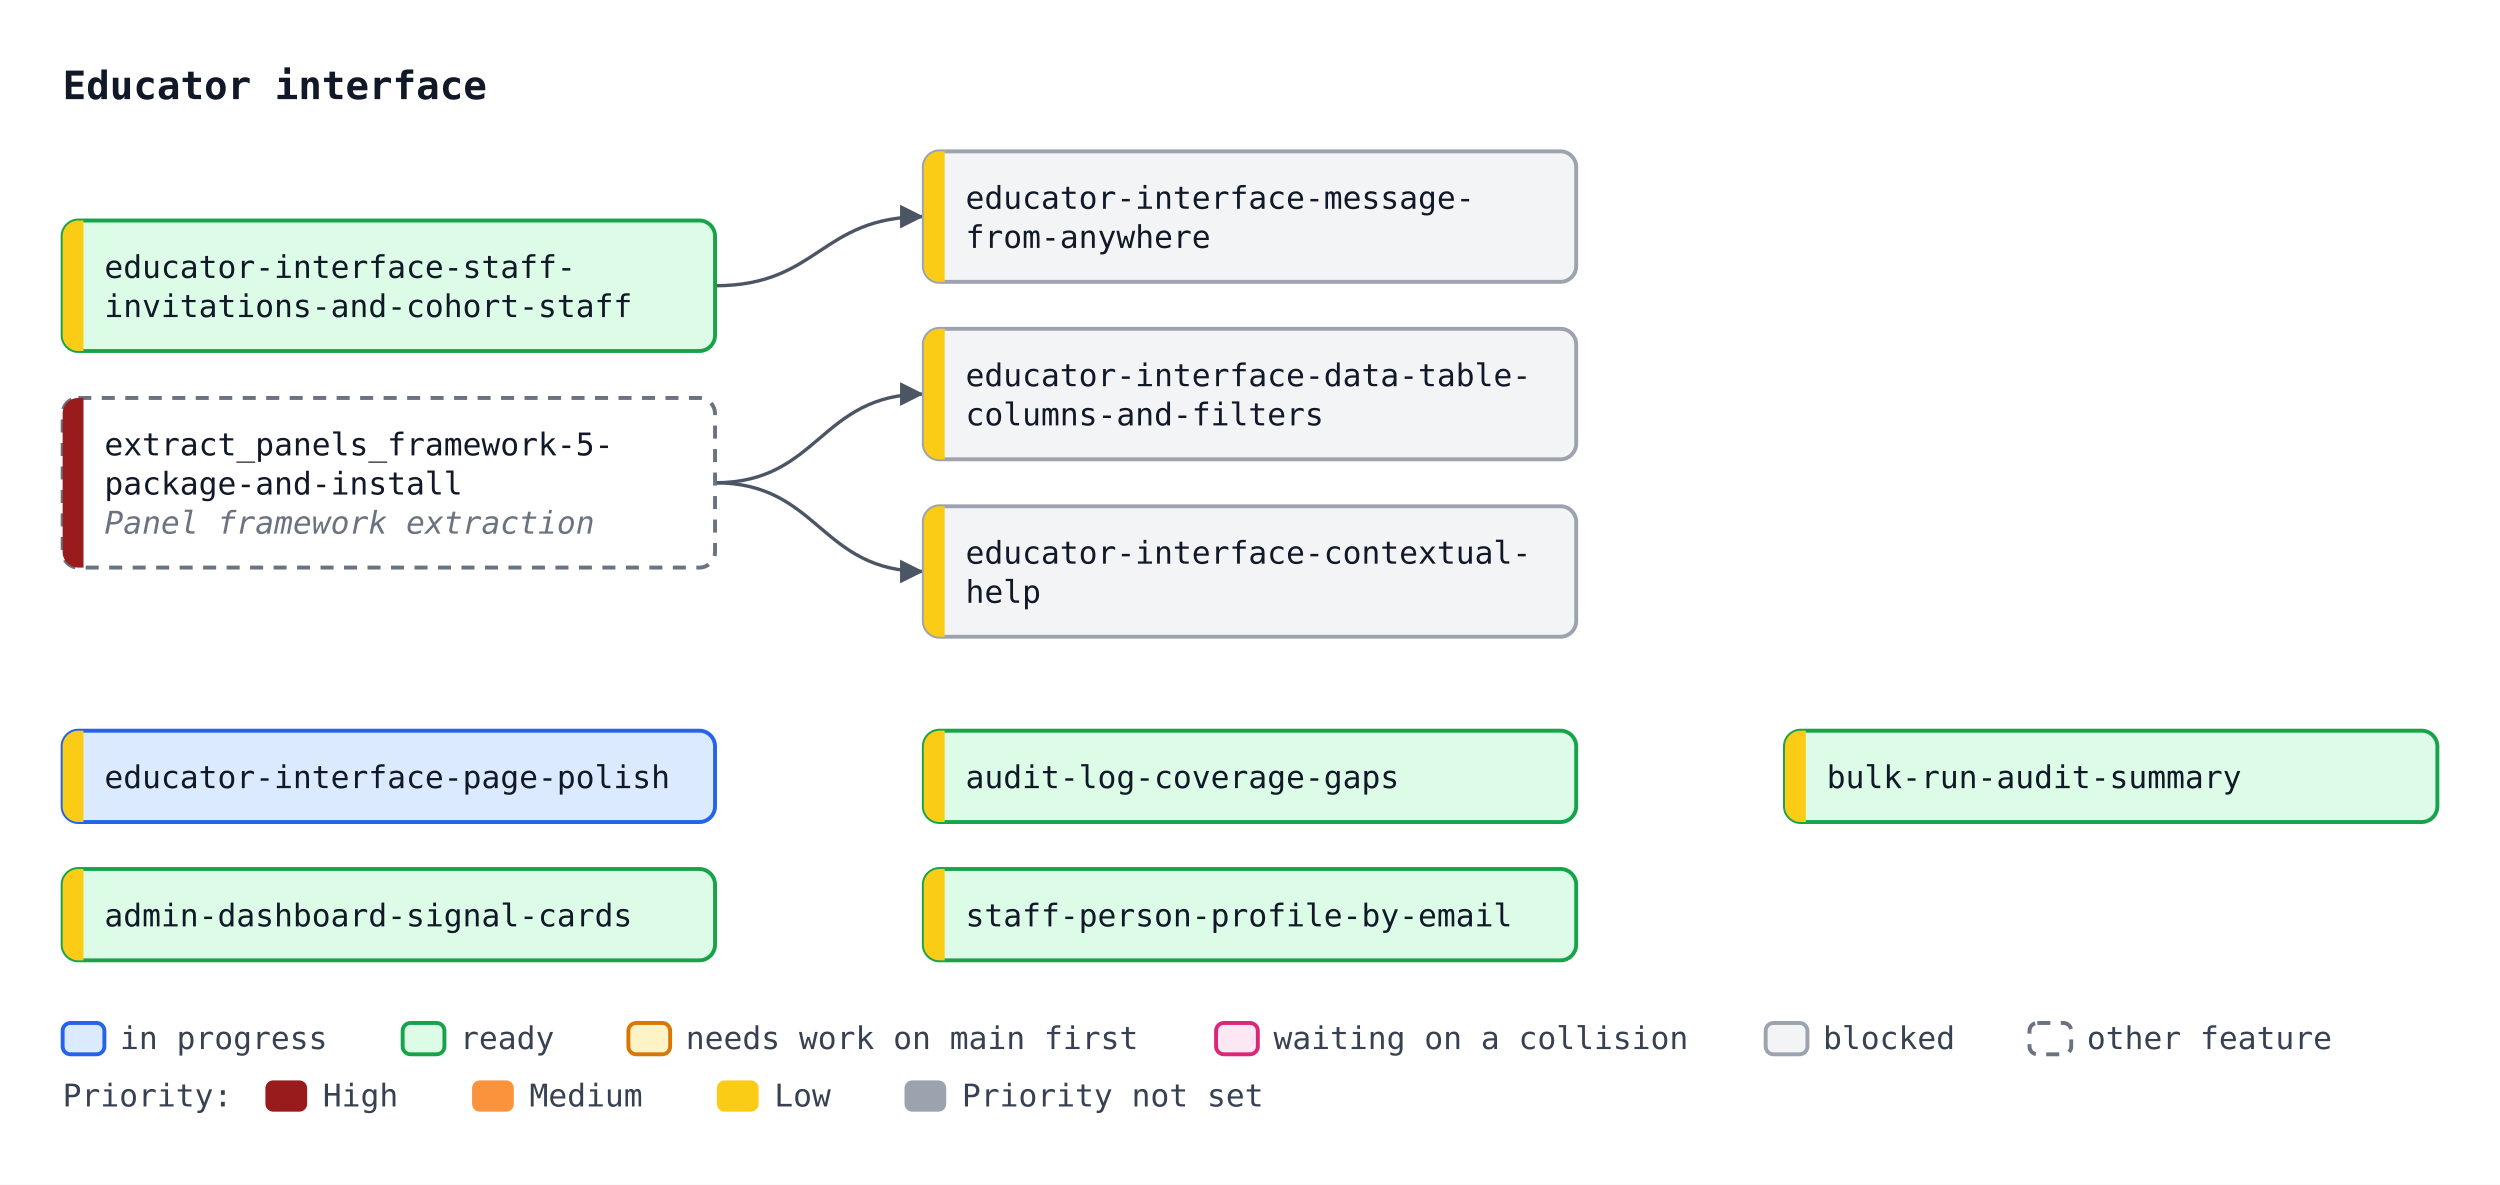
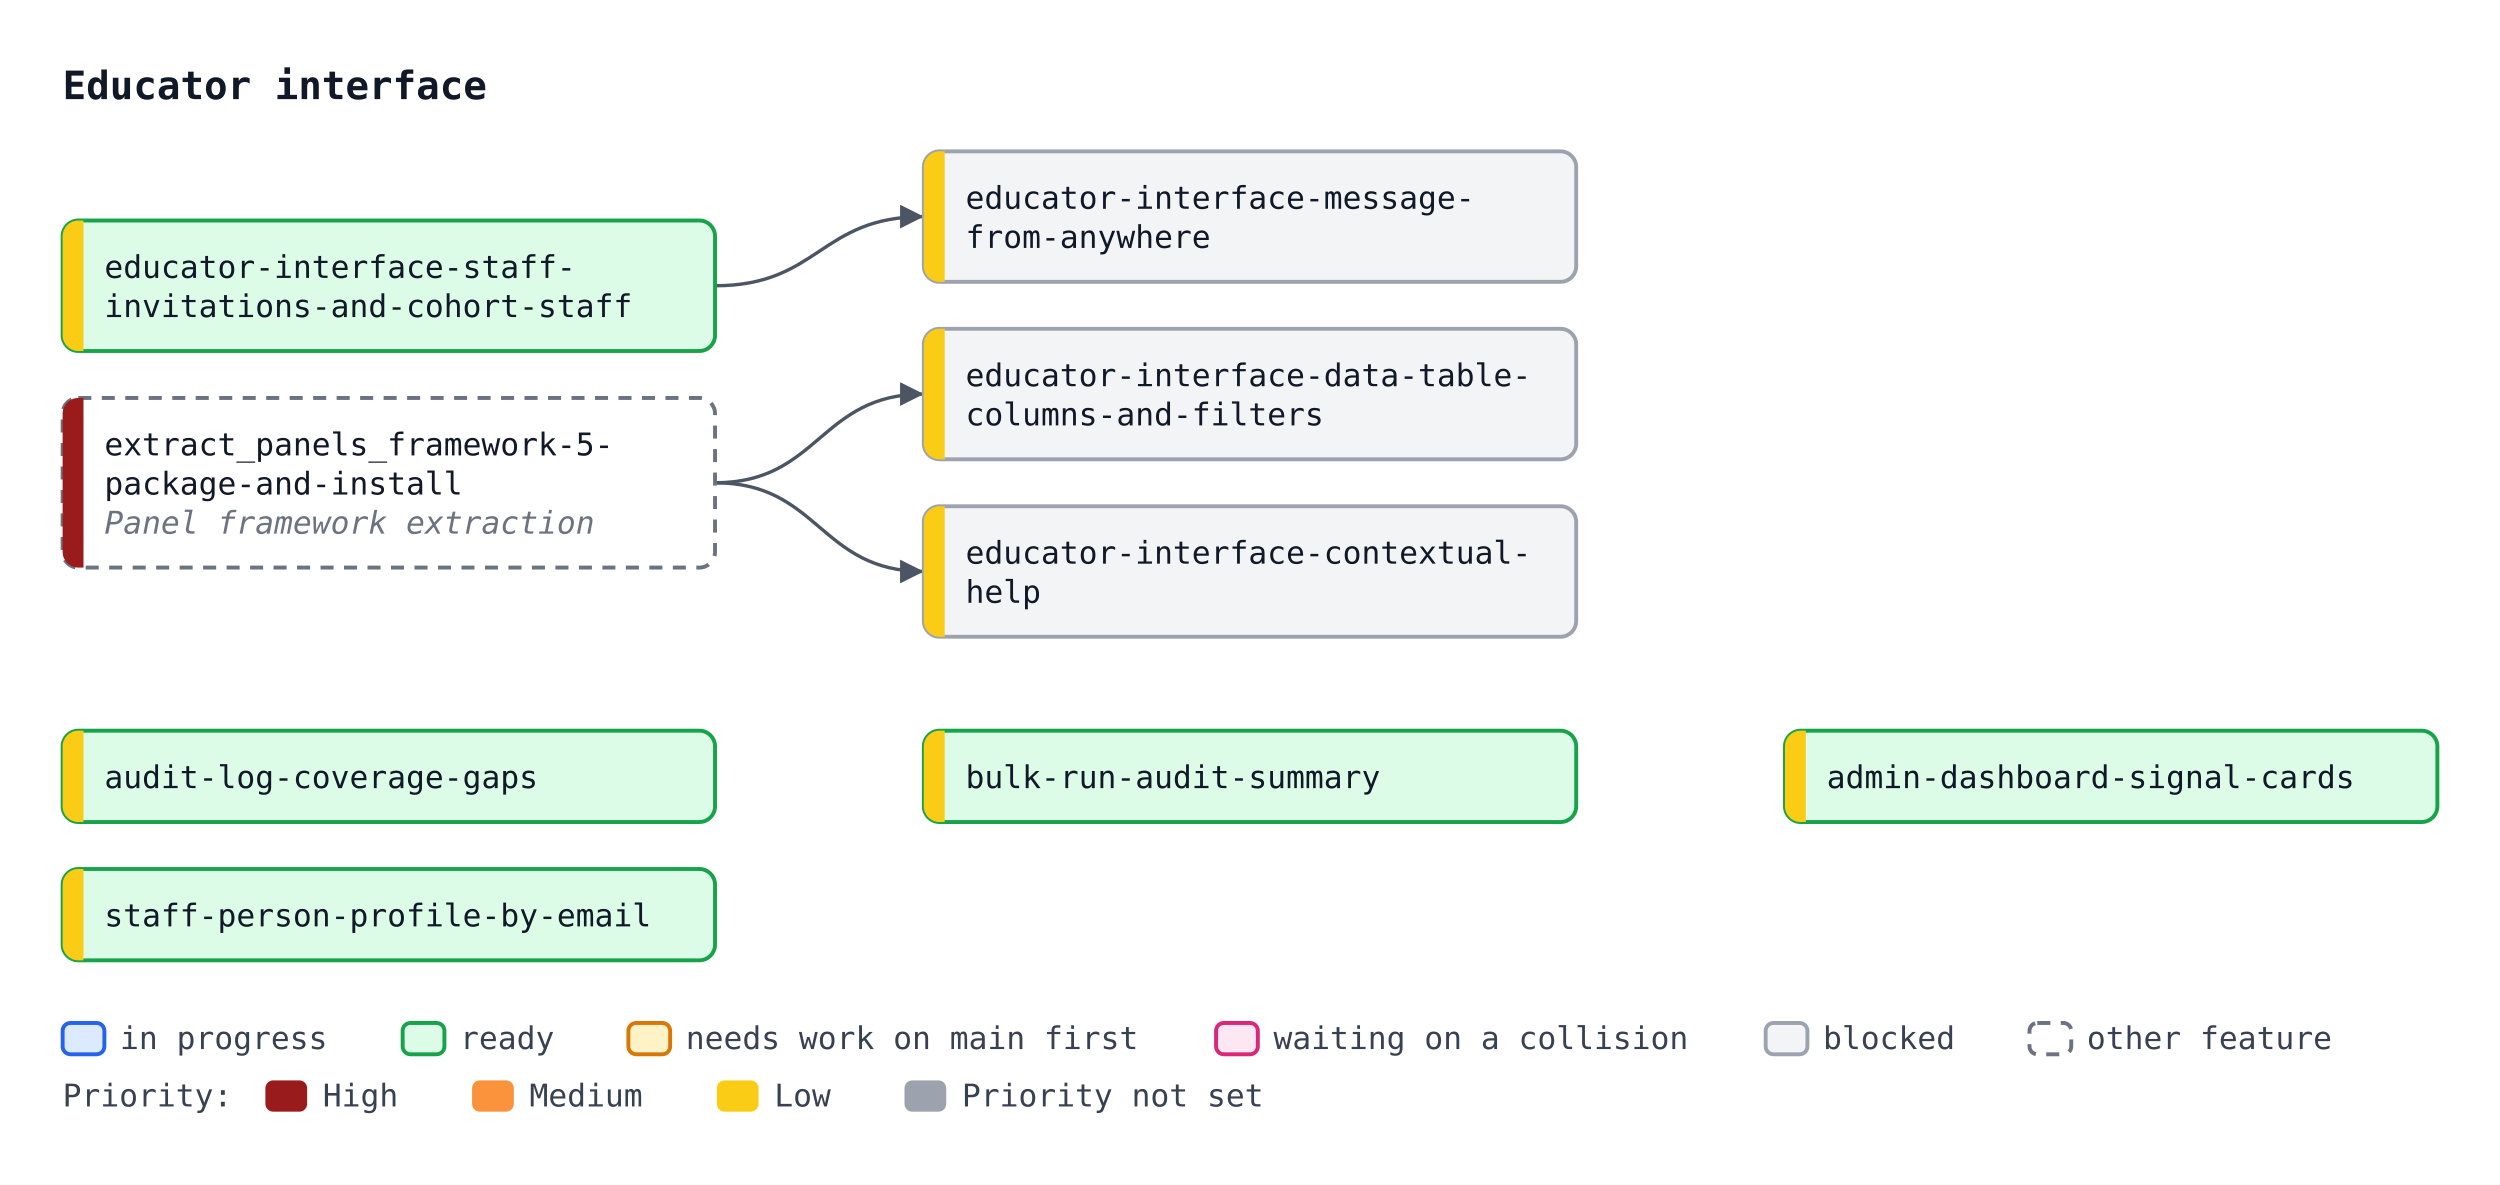
<svg xmlns="http://www.w3.org/2000/svg" width="958" height="454" viewBox="0 0 958 454" font-family="ui-monospace, SFMono-Regular, Menlo, Consolas, monospace" font-size="12">
  <defs>
    <marker id="arrow" viewBox="0 0 10 10" refX="10" refY="5" markerWidth="7" markerHeight="7" orient="auto-start-reverse">
      <path d="M0,0 L10,5 L0,10 z" fill="#4b5563" />
    </marker>
  </defs>
  <rect width="958" height="454" fill="#ffffff" />
  <text x="24" y="38" font-size="15" font-weight="bold" fill="#111827">Educator interface</text>
  <path d="M274.0,185.0 C314.0,185.0 314.0,151.0 354.0,151.0" fill="none" stroke="#4b5563" stroke-width="1.3" marker-end="url(#arrow)" />
  <path d="M274.0,185.0 C314.0,185.0 314.0,219.0 354.0,219.0" fill="none" stroke="#4b5563" stroke-width="1.3" marker-end="url(#arrow)" />
  <path d="M274.0,109.5 C314.0,109.5 314.0,83.0 354.0,83.0" fill="none" stroke="#4b5563" stroke-width="1.3" marker-end="url(#arrow)" />
  <rect x="24.0" y="84.5" width="250" height="50" rx="6" fill="#dcfce7" stroke="#16a34a" stroke-width="1.5" />
  <path d="M32.0,84.5 H30.0 A6,6 0 0 0 24.0,90.5 V128.5 A6,6 0 0 0 30.0,134.5 H32.0 Z" fill="#facc15" />
  <text x="40.0" y="106.5" fill="#111827">educator-interface-staff-</text>
  <text x="40.0" y="121.5" fill="#111827">invitations-and-cohort-staff</text>
  <rect x="354.0" y="126.0" width="250" height="50" rx="6" fill="#f3f4f6" stroke="#9ca3af" stroke-width="1.5" />
  <path d="M362.0,126.0 H360.0 A6,6 0 0 0 354.0,132.0 V170.0 A6,6 0 0 0 360.0,176.0 H362.0 Z" fill="#facc15" />
  <text x="370.0" y="148.0" fill="#111827">educator-interface-data-table-</text>
  <text x="370.0" y="163.0" fill="#111827">columns-and-filters</text>
  <rect x="354.0" y="194.0" width="250" height="50" rx="6" fill="#f3f4f6" stroke="#9ca3af" stroke-width="1.5" />
  <path d="M362.0,194.0 H360.0 A6,6 0 0 0 354.0,200.0 V238.0 A6,6 0 0 0 360.0,244.0 H362.0 Z" fill="#facc15" />
  <text x="370.0" y="216.0" fill="#111827">educator-interface-contextual-</text>
  <text x="370.0" y="231.0" fill="#111827">help</text>
  <rect x="354.0" y="58.0" width="250" height="50" rx="6" fill="#f3f4f6" stroke="#9ca3af" stroke-width="1.5" />
  <path d="M362.0,58.0 H360.0 A6,6 0 0 0 354.0,64.0 V102.0 A6,6 0 0 0 360.0,108.0 H362.0 Z" fill="#facc15" />
  <text x="370.0" y="80.0" fill="#111827">educator-interface-message-</text>
  <text x="370.0" y="95.0" fill="#111827">from-anywhere</text>
  <rect x="24.0" y="152.5" width="250" height="65" rx="6" fill="#ffffff" stroke="#6b7280" stroke-width="1.5" stroke-dasharray="5 4" />
  <path d="M32.0,152.5 H30.0 A6,6 0 0 0 24.0,158.5 V211.5 A6,6 0 0 0 30.0,217.5 H32.0 Z" fill="#991b1b" />
  <text x="40.0" y="174.5" fill="#111827">extract_panels_framework-5-</text>
  <text x="40.0" y="189.5" fill="#111827">package-and-install</text>
  <text x="40.0" y="204.5" fill="#6b7280" font-style="italic">Panel framework extraction</text>
-   <rect x="24.0" y="280.0" width="250" height="35" rx="6" fill="#dbeafe" stroke="#2563eb" stroke-width="1.5" />
+   <rect x="24.0" y="280.0" width="250" height="35" rx="6" fill="#dcfce7" stroke="#16a34a" stroke-width="1.5" />
  <path d="M32.0,280.0 H30.0 A6,6 0 0 0 24.0,286.0 V309.0 A6,6 0 0 0 30.0,315.0 H32.0 Z" fill="#facc15" />
-   <text x="40.0" y="302.0" fill="#111827">educator-interface-page-polish</text>
+   <text x="40.0" y="302.0" fill="#111827">audit-log-coverage-gaps</text>
  <rect x="354.0" y="280.0" width="250" height="35" rx="6" fill="#dcfce7" stroke="#16a34a" stroke-width="1.5" />
  <path d="M362.0,280.0 H360.0 A6,6 0 0 0 354.0,286.0 V309.0 A6,6 0 0 0 360.0,315.0 H362.0 Z" fill="#facc15" />
-   <text x="370.0" y="302.0" fill="#111827">audit-log-coverage-gaps</text>
+   <text x="370.0" y="302.0" fill="#111827">bulk-run-audit-summary</text>
  <rect x="684.0" y="280.0" width="250" height="35" rx="6" fill="#dcfce7" stroke="#16a34a" stroke-width="1.5" />
  <path d="M692.0,280.0 H690.0 A6,6 0 0 0 684.0,286.0 V309.0 A6,6 0 0 0 690.0,315.0 H692.0 Z" fill="#facc15" />
-   <text x="700.0" y="302.0" fill="#111827">bulk-run-audit-summary</text>
+   <text x="700.0" y="302.0" fill="#111827">admin-dashboard-signal-cards</text>
  <rect x="24.0" y="333.0" width="250" height="35" rx="6" fill="#dcfce7" stroke="#16a34a" stroke-width="1.5" />
  <path d="M32.0,333.0 H30.0 A6,6 0 0 0 24.0,339.0 V362.0 A6,6 0 0 0 30.0,368.0 H32.0 Z" fill="#facc15" />
-   <text x="40.0" y="355.0" fill="#111827">admin-dashboard-signal-cards</text>
-   <rect x="354.0" y="333.0" width="250" height="35" rx="6" fill="#dcfce7" stroke="#16a34a" stroke-width="1.5" />
-   <path d="M362.0,333.0 H360.0 A6,6 0 0 0 354.0,339.0 V362.0 A6,6 0 0 0 360.0,368.0 H362.0 Z" fill="#facc15" />
-   <text x="370.0" y="355.0" fill="#111827">staff-person-profile-by-email</text>
+   <text x="40.0" y="355.0" fill="#111827">staff-person-profile-by-email</text>
  <rect x="24.0" y="392" width="16" height="12" rx="3" fill="#dbeafe" stroke="#2563eb" stroke-width="1.5" />
  <text x="46.0" y="402" fill="#374151">in progress</text>
  <rect x="154.3" y="392" width="16" height="12" rx="3" fill="#dcfce7" stroke="#16a34a" stroke-width="1.5" />
  <text x="176.3" y="402" fill="#374151">ready</text>
  <rect x="240.8" y="392" width="16" height="12" rx="3" fill="#fef3c7" stroke="#d97706" stroke-width="1.5" />
  <text x="262.8" y="402" fill="#374151">needs work on main first</text>
  <rect x="466.0" y="392" width="16" height="12" rx="3" fill="#fce7f3" stroke="#db2777" stroke-width="1.5" />
  <text x="488.0" y="402" fill="#374151">waiting on a collision</text>
  <rect x="676.6" y="392" width="16" height="12" rx="3" fill="#f3f4f6" stroke="#9ca3af" stroke-width="1.5" />
  <text x="698.6" y="402" fill="#374151">blocked</text>
  <rect x="777.7" y="392" width="16" height="12" rx="3" fill="#ffffff" stroke="#6b7280" stroke-width="1.5" stroke-dasharray="5 4" />
  <text x="799.7" y="402" fill="#374151">other feature</text>
  <text x="24" y="424" fill="#374151">Priority:</text>
  <rect x="101.7" y="414" width="16" height="12" rx="3" fill="#991b1b" />
  <text x="123.7" y="424" fill="#374151">High</text>
  <rect x="180.9" y="414" width="16" height="12" rx="3" fill="#fb923c" />
  <text x="202.9" y="424" fill="#374151">Medium</text>
  <rect x="274.7" y="414" width="16" height="12" rx="3" fill="#facc15" />
  <text x="296.7" y="424" fill="#374151">Low</text>
  <rect x="346.6" y="414" width="16" height="12" rx="3" fill="#9ca3af" />
  <text x="368.6" y="424" fill="#374151">Priority not set</text>
</svg>
